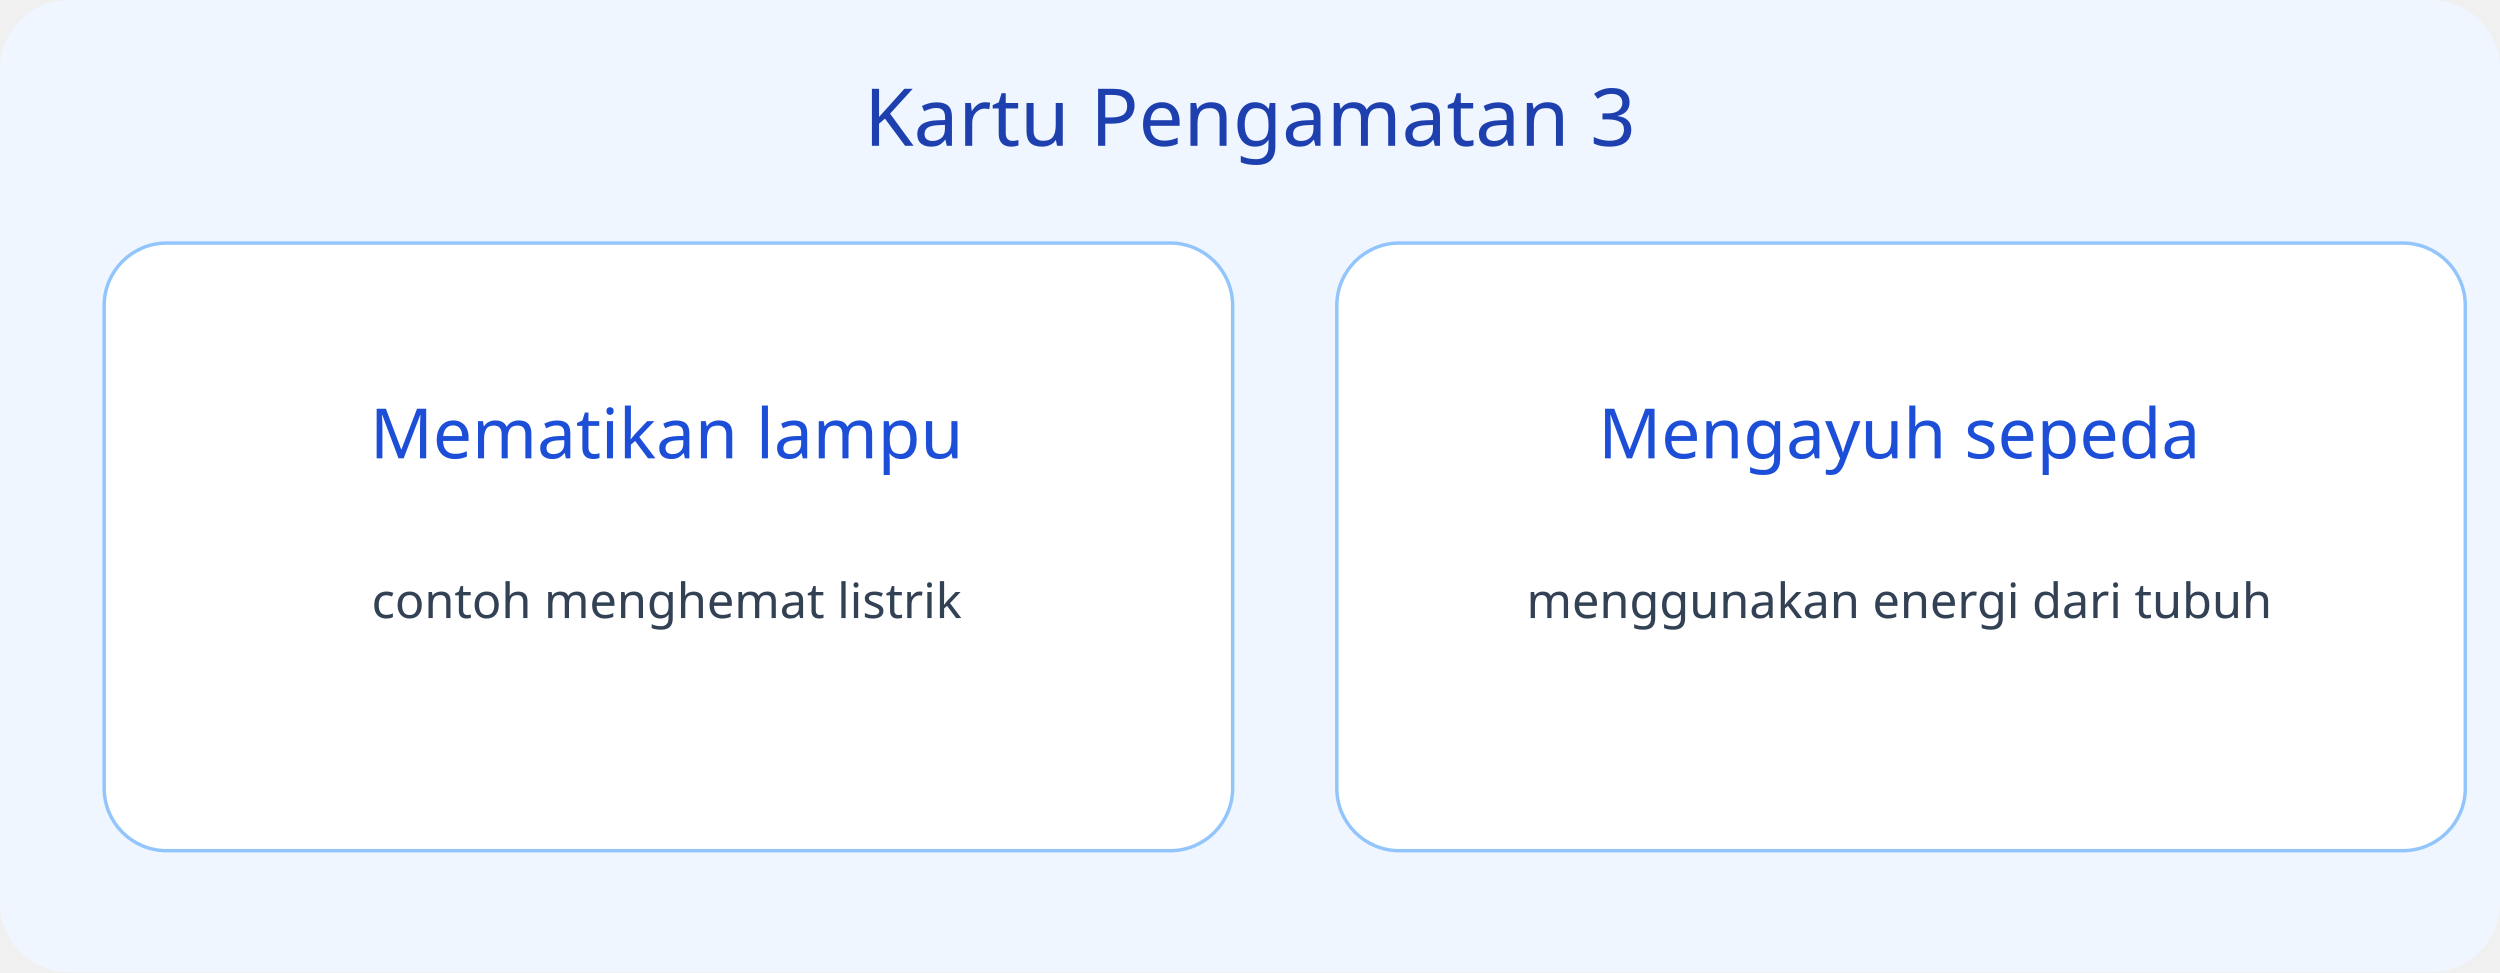
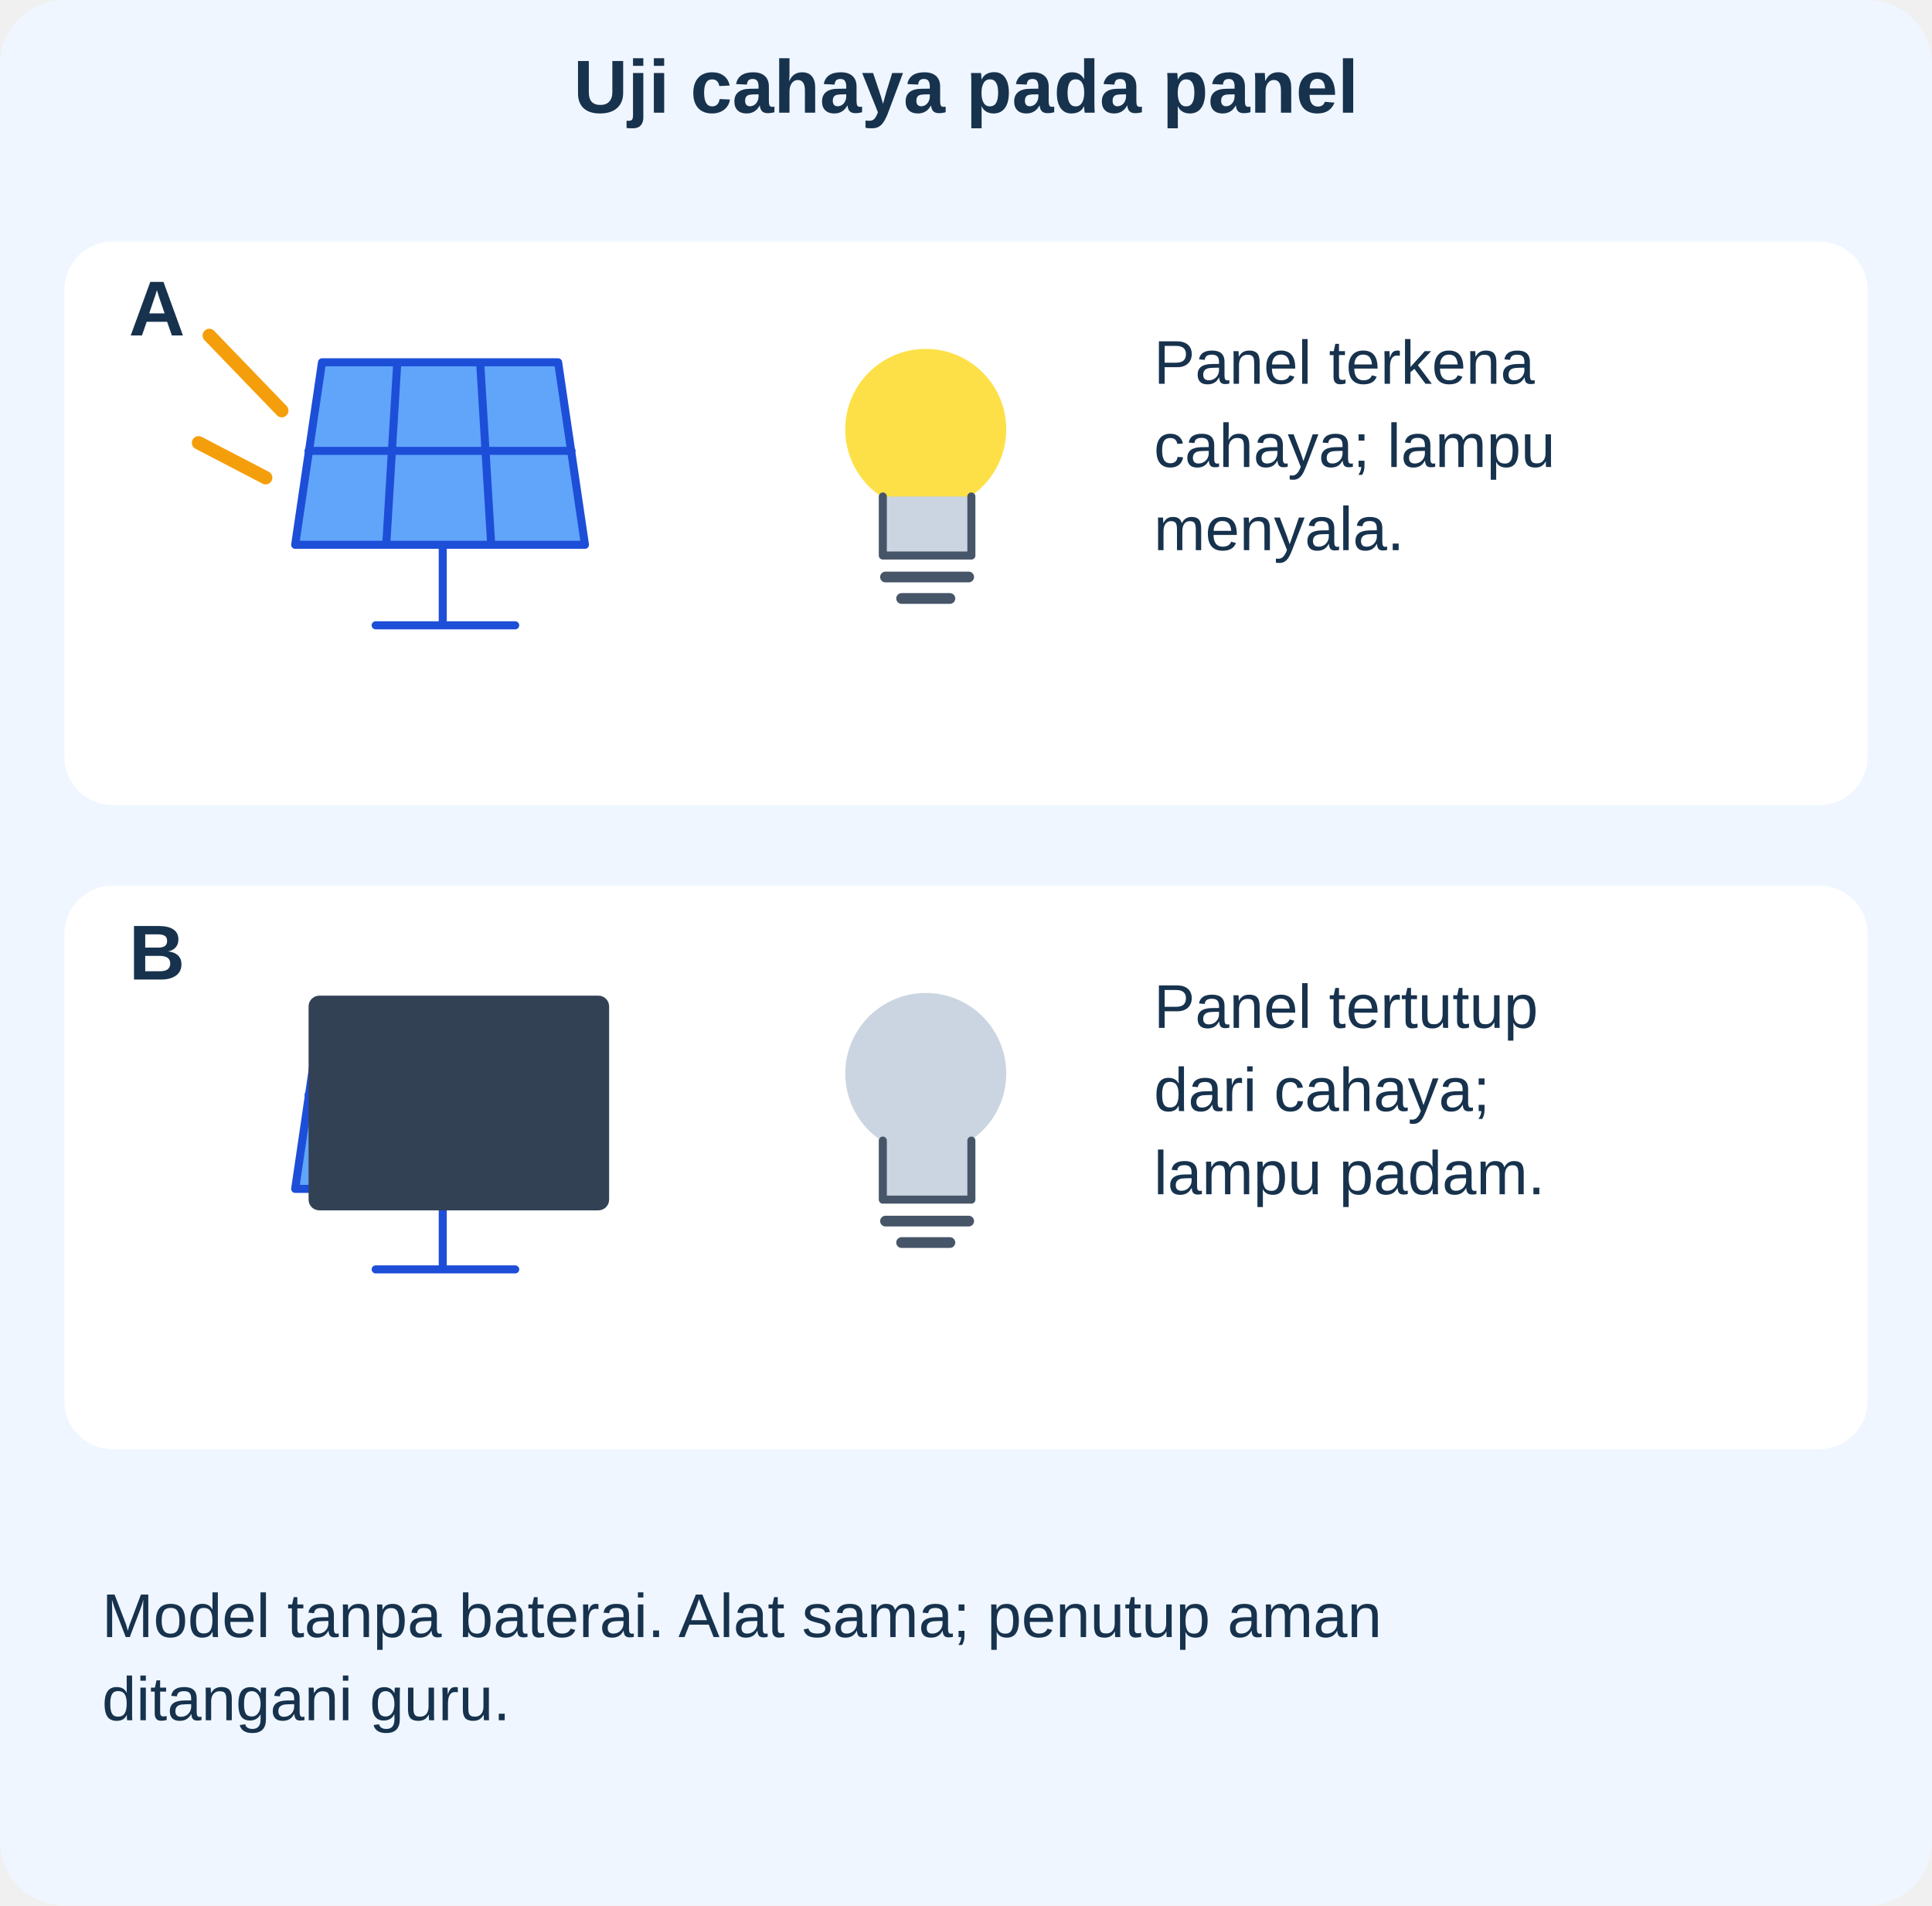
- <svg xmlns="http://www.w3.org/2000/svg" viewBox="0 0 720 280">
-   <rect width="720" height="280" rx="20" fill="#eff6ff" />
-   <text x="360" y="42" font-size="23" text-anchor="middle" font-family="sans-serif" fill="#1e40af">Kartu Pengamatan 3</text>
-   <rect x="30" y="70" width="325" height="175" rx="18" fill="white" stroke="#93c5fd" />
-   <text x="192" y="132" font-size="20" text-anchor="middle" font-family="sans-serif" fill="#1d4ed8">Mematikan lampu</text>
-   <text x="192" y="178" font-size="14" text-anchor="middle" font-family="sans-serif" fill="#334155">contoh menghemat listrik</text>
-   <rect x="385" y="70" width="325" height="175" rx="18" fill="white" stroke="#93c5fd" />
-   <text x="547" y="132" font-size="20" text-anchor="middle" font-family="sans-serif" fill="#1d4ed8">Mengayuh sepeda</text>
-   <text x="547" y="178" font-size="14" text-anchor="middle" font-family="sans-serif" fill="#334155">menggunakan energi dari tubuh</text>
+ <svg xmlns="http://www.w3.org/2000/svg" viewBox="0 0 720 710" role="img" aria-labelledby="title desc">
+   <g font-family="Arial, sans-serif">
+     <rect x="0" y="0" width="720" height="710" rx="24" fill="#eff6ff" stroke="none" stroke-width="3" />
+     <text x="360" y="42" font-size="28" fill="#17324d" text-anchor="middle" font-weight="750">Uji cahaya pada panel</text>
+     <rect x="24" y="90" width="672" height="210" rx="18" fill="white" stroke="none" stroke-width="3" />
+     <text x="48" y="125" font-size="29" fill="#17324d" text-anchor="start" font-weight="750">A</text>
+     <g transform="translate(105 120)">
+       <path d="M15 15 L103 15 L113 83 L5 83 Z" fill="#60a5fa" stroke="#1d4ed8" stroke-width="3" stroke-linecap="round" stroke-linejoin="round" />
+       <path d="M43 16 L39 82 M74 16 L78 82 M10 48 L108 48 M60 84 L60 113 M35 113 L87 113" fill="none" stroke="#1d4ed8" stroke-width="3" stroke-linecap="round" stroke-linejoin="round" />
+     </g>
+     <path d="M78 125 L105 153 M74 165 L99 178" fill="none" stroke="#f59e0b" stroke-width="5" stroke-linecap="round" stroke-linejoin="round" />
+     <g transform="translate(285 117)">
+       <circle cx="60" cy="43" r="30" fill="#fde047" />
+       <path d="M44 68 L44 90 L77 90 L77 68" fill="#cbd5e1" stroke="#475569" stroke-width="3" stroke-linecap="round" stroke-linejoin="round" />
+       <path d="M45 98 L76 98 M51 106 L69 106" fill="none" stroke="#475569" stroke-width="4" stroke-linecap="round" stroke-linejoin="round" />
+     </g>
+     <text x="430" y="143" font-size="23" fill="#17324d" text-anchor="start" font-weight="500">Panel terkena</text>
+     <text x="430" y="174" font-size="23" fill="#17324d" text-anchor="start" font-weight="500">cahaya; lampu</text>
+     <text x="430" y="205" font-size="23" fill="#17324d" text-anchor="start" font-weight="500">menyala.</text>
+     <rect x="24" y="330" width="672" height="210" rx="18" fill="white" stroke="none" stroke-width="3" />
+     <text x="48" y="365" font-size="29" fill="#17324d" text-anchor="start" font-weight="750">B</text>
+     <g transform="translate(105 360)">
+       <path d="M15 15 L103 15 L113 83 L5 83 Z" fill="#60a5fa" stroke="#1d4ed8" stroke-width="3" stroke-linecap="round" stroke-linejoin="round" />
+       <path d="M43 16 L39 82 M74 16 L78 82 M10 48 L108 48 M60 84 L60 113 M35 113 L87 113" fill="none" stroke="#1d4ed8" stroke-width="3" stroke-linecap="round" stroke-linejoin="round" />
+     </g>
+     <rect x="115" y="371" width="112" height="80" rx="4" fill="#334155" stroke="none" stroke-width="3" />
+     <g transform="translate(285 357)">
+       <circle cx="60" cy="43" r="30" fill="#cbd5e1" />
+       <path d="M44 68 L44 90 L77 90 L77 68" fill="#cbd5e1" stroke="#475569" stroke-width="3" stroke-linecap="round" stroke-linejoin="round" />
+       <path d="M45 98 L76 98 M51 106 L69 106" fill="none" stroke="#475569" stroke-width="4" stroke-linecap="round" stroke-linejoin="round" />
+     </g>
+     <text x="430" y="383" font-size="23" fill="#17324d" text-anchor="start" font-weight="500">Panel tertutup</text>
+     <text x="430" y="414" font-size="23" fill="#17324d" text-anchor="start" font-weight="500">dari cahaya;</text>
+     <text x="430" y="445" font-size="23" fill="#17324d" text-anchor="start" font-weight="500">lampu padam.</text>
+     <text x="38" y="610" font-size="23" fill="#17324d" text-anchor="start" font-weight="500">Model tanpa baterai. Alat sama; penutup aman</text>
+     <text x="38" y="641" font-size="23" fill="#17324d" text-anchor="start" font-weight="500">ditangani guru.</text>
+   </g>
</svg>
